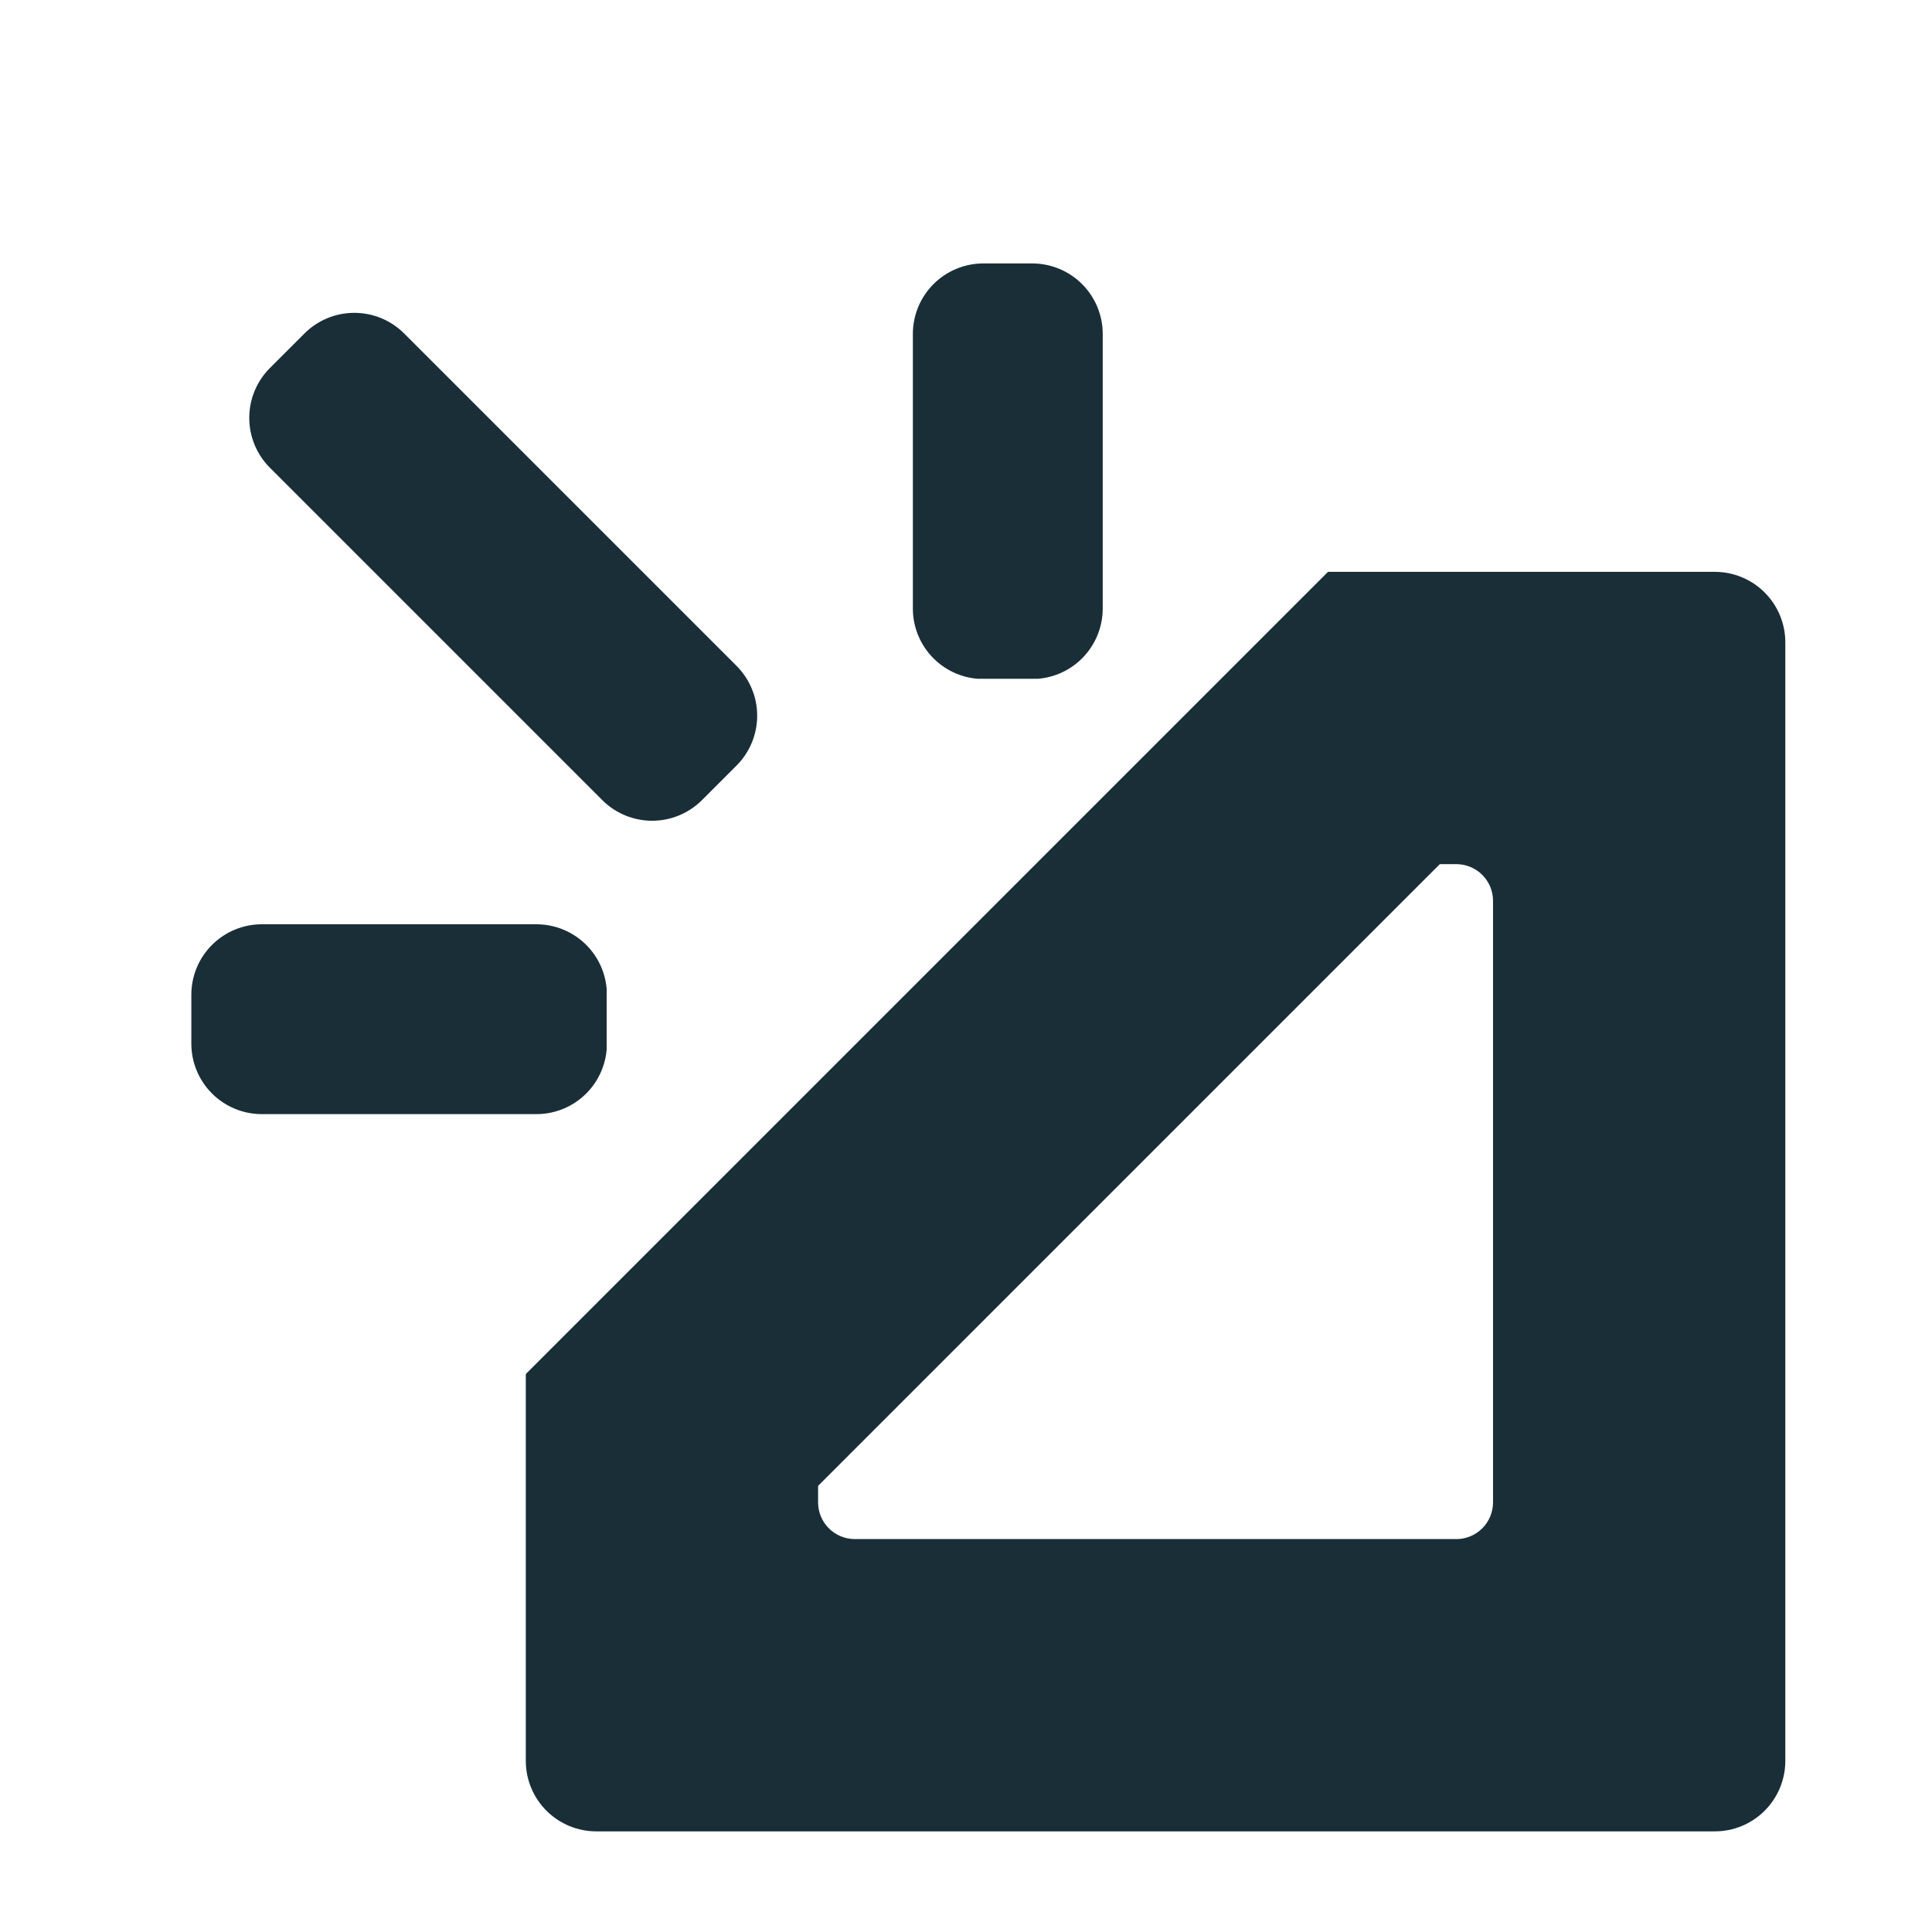
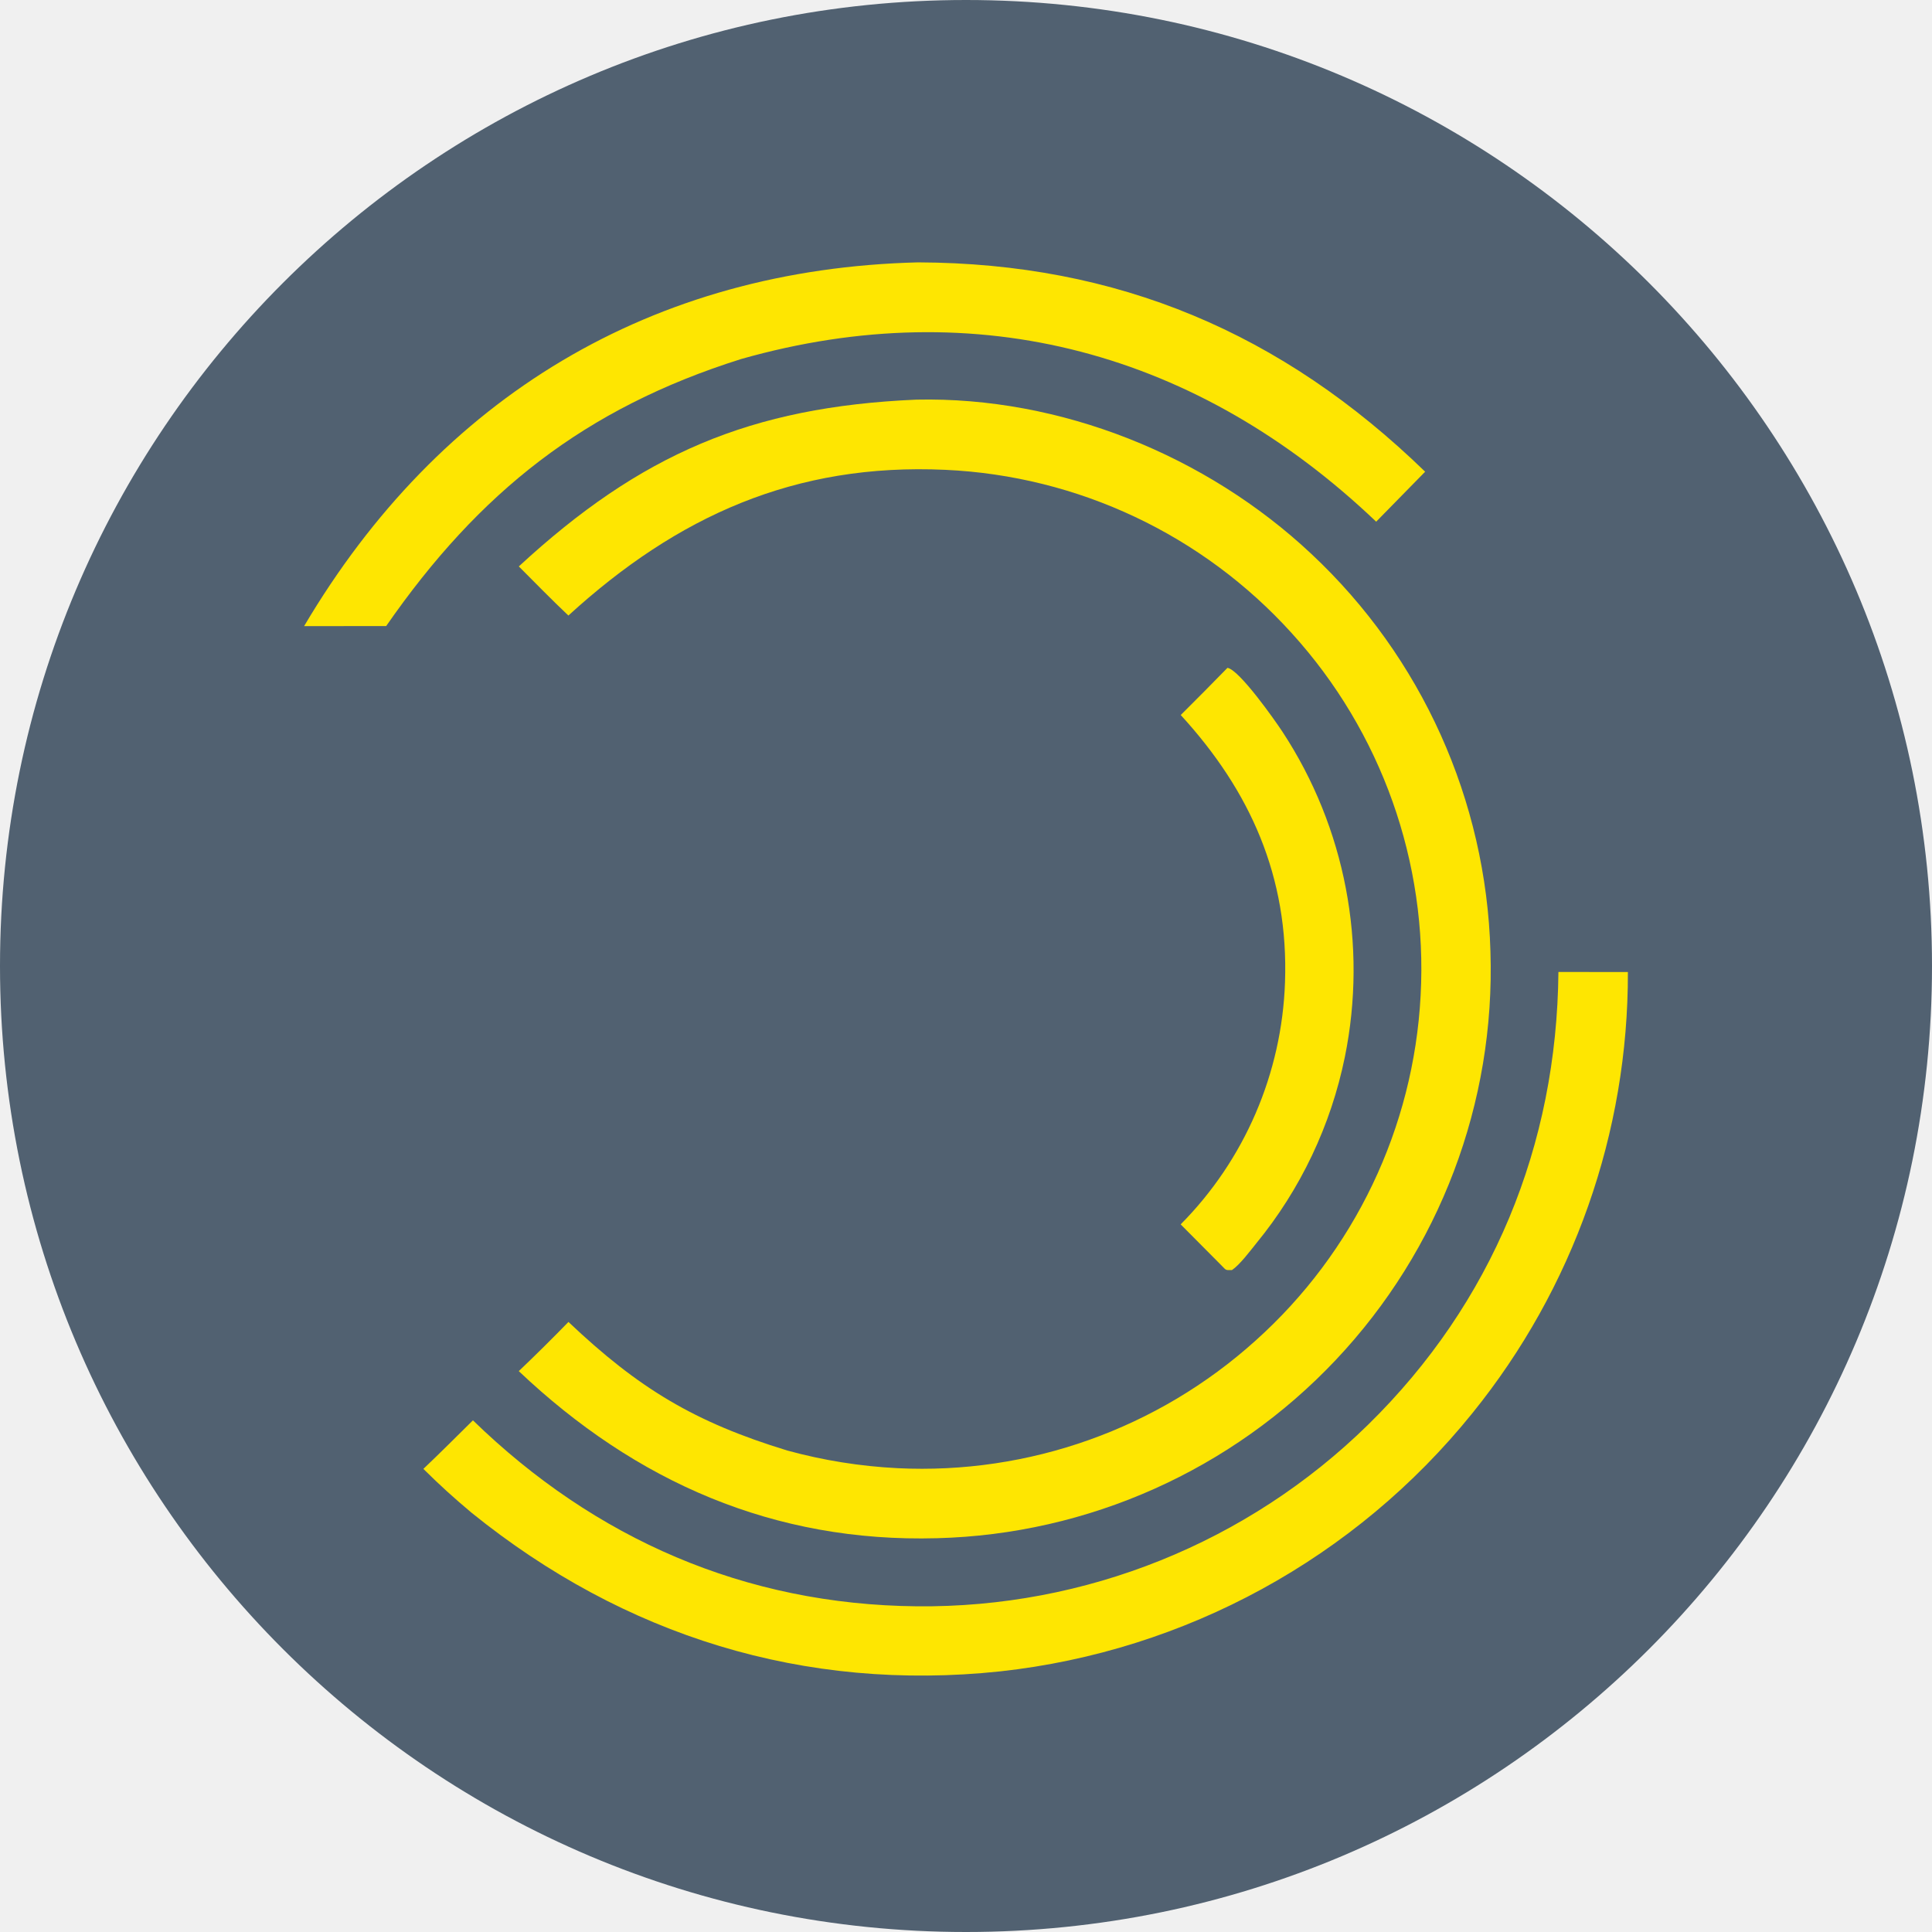
- <svg xmlns="http://www.w3.org/2000/svg" width="2000" zoomAndPan="magnify" viewBox="0 0 1500 1500" height="2000" preserveAspectRatio="xMidYMid meet" version="1.0">
-   <defs>
-     <clipPath id="9eac9b4bba">
-       <path d="M 408.227 443.977 L 1386.121 443.977 L 1386.121 1421.871 L 408.227 1421.871 Z M 408.227 443.977 " clip-rule="nonzero" />
-     </clipPath>
-     <clipPath id="749b193129">
-       <path d="M 462.977 443.977 L 1331.371 443.977 C 1345.895 443.977 1359.82 449.746 1370.086 460.016 C 1380.355 470.281 1386.121 484.207 1386.121 498.727 L 1386.121 1367.121 C 1386.121 1381.645 1380.355 1395.57 1370.086 1405.836 C 1359.82 1416.105 1345.895 1421.871 1331.371 1421.871 L 462.977 1421.871 C 448.457 1421.871 434.531 1416.105 424.266 1405.836 C 413.996 1395.57 408.227 1381.645 408.227 1367.121 L 408.227 498.727 C 408.227 484.207 413.996 470.281 424.266 460.016 C 434.531 449.746 448.457 443.977 462.977 443.977 Z M 462.977 443.977 " clip-rule="nonzero" />
-     </clipPath>
-     <clipPath id="4016d0dc5d">
-       <path d="M 0.227 0.977 L 978.121 0.977 L 978.121 978.871 L 0.227 978.871 Z M 0.227 0.977 " clip-rule="nonzero" />
-     </clipPath>
-     <clipPath id="37ababee3d">
-       <path d="M 54.977 0.977 L 923.371 0.977 C 937.895 0.977 951.82 6.746 962.086 17.016 C 972.355 27.281 978.121 41.207 978.121 55.727 L 978.121 924.121 C 978.121 938.645 972.355 952.57 962.086 962.836 C 951.82 973.105 937.895 978.871 923.371 978.871 L 54.977 978.871 C 40.457 978.871 26.531 973.105 16.266 962.836 C 5.996 952.57 0.227 938.645 0.227 924.121 L 0.227 55.727 C 0.227 41.207 5.996 27.281 16.266 17.016 C 26.531 6.746 40.457 0.977 54.977 0.977 Z M 54.977 0.977 " clip-rule="nonzero" />
-     </clipPath>
-     <clipPath id="6250248c9e">
-       <rect x="0" width="979" y="0" height="979" />
-     </clipPath>
-     <clipPath id="43941de312">
-       <path d="M 635.164 670.914 L 1159.188 670.914 L 1159.188 1194.938 L 635.164 1194.938 Z M 635.164 670.914 " clip-rule="nonzero" />
-     </clipPath>
-     <clipPath id="827a5850cf">
-       <path d="M 663.664 670.914 L 1130.688 670.914 C 1138.246 670.914 1145.496 673.914 1150.84 679.262 C 1156.184 684.605 1159.188 691.855 1159.188 699.414 L 1159.188 1166.438 C 1159.188 1173.996 1156.184 1181.246 1150.84 1186.59 C 1145.496 1191.934 1138.246 1194.938 1130.688 1194.938 L 663.664 1194.938 C 656.105 1194.938 648.855 1191.934 643.512 1186.59 C 638.164 1181.246 635.164 1173.996 635.164 1166.438 L 635.164 699.414 C 635.164 691.855 638.164 684.605 643.512 679.262 C 648.855 673.914 656.105 670.914 663.664 670.914 Z M 663.664 670.914 " clip-rule="nonzero" />
-     </clipPath>
-     <clipPath id="80432135c6">
-       <path d="M 0.164 0.914 L 524.188 0.914 L 524.188 524.938 L 0.164 524.938 Z M 0.164 0.914 " clip-rule="nonzero" />
-     </clipPath>
-     <clipPath id="447922ad1f">
-       <path d="M 28.664 0.914 L 495.688 0.914 C 503.246 0.914 510.496 3.914 515.84 9.262 C 521.184 14.605 524.188 21.855 524.188 29.414 L 524.188 496.438 C 524.188 503.996 521.184 511.246 515.84 516.59 C 510.496 521.934 503.246 524.938 495.688 524.938 L 28.664 524.938 C 21.105 524.938 13.855 521.934 8.512 516.59 C 3.164 511.246 0.164 503.996 0.164 496.438 L 0.164 29.414 C 0.164 21.855 3.164 14.605 8.512 9.262 C 13.855 3.914 21.105 0.914 28.664 0.914 Z M 28.664 0.914 " clip-rule="nonzero" />
-     </clipPath>
-     <clipPath id="ddd29a5c5a">
-       <rect x="0" width="525" y="0" height="525" />
-     </clipPath>
-     <clipPath id="a38dd4c50c">
-       <path d="M 440 481 L 1118 481 L 1118 1160 L 440 1160 Z M 440 481 " clip-rule="nonzero" />
-     </clipPath>
-     <clipPath id="8ff9b96ec9">
-       <path d="M 440.418 970.113 L 928.75 481.781 L 1117.879 670.906 L 629.547 1159.242 Z M 440.418 970.113 " clip-rule="nonzero" />
-     </clipPath>
-     <clipPath id="d56cd0a9a0">
-       <path d="M 0.398 0.68 L 677.922 0.68 L 677.922 678.441 L 0.398 678.441 Z M 0.398 0.68 " clip-rule="nonzero" />
-     </clipPath>
-     <clipPath id="a801b2ecac">
-       <path d="M 0.418 489.113 L 488.75 0.781 L 677.879 189.906 L 189.547 678.242 Z M 0.418 489.113 " clip-rule="nonzero" />
-     </clipPath>
-     <clipPath id="b24c7e621e">
-       <rect x="0" width="678" y="0" height="679" />
-     </clipPath>
-     <clipPath id="21204ed23d">
-       <path d="M 39 78 L 1088 78 L 1088 1127 L 39 1127 Z M 39 78 " clip-rule="nonzero" />
-     </clipPath>
-     <clipPath id="15bec9cabc">
-       <path d="M 39.426 816.738 L 778.043 78.121 L 1087.477 387.559 L 348.859 1126.176 Z M 39.426 816.738 " clip-rule="nonzero" />
-     </clipPath>
-     <clipPath id="312a73c963">
-       <path d="M 0.359 0 L 1048.68 0 L 1048.68 1048.32 L 0.359 1048.32 Z M 0.359 0 " clip-rule="nonzero" />
-     </clipPath>
-     <clipPath id="f389fabce6">
-       <path d="M 0.426 738.738 L 739.043 0.121 L 1048.477 309.559 L 309.859 1048.176 Z M 0.426 738.738 " clip-rule="nonzero" />
-     </clipPath>
-     <clipPath id="edced43b14">
-       <rect x="0" width="1049" y="0" height="1049" />
-     </clipPath>
-     <clipPath id="58ef874c5e">
-       <path d="M 708.742 204.531 L 856.148 204.531 L 856.148 527.559 L 708.742 527.559 Z M 708.742 204.531 " clip-rule="nonzero" />
-     </clipPath>
-     <clipPath id="fb838e0b0c">
-       <path d="M 763.492 204.531 L 801.398 204.531 C 815.918 204.531 829.844 210.297 840.113 220.566 C 850.379 230.832 856.148 244.758 856.148 259.281 L 856.148 472.441 C 856.148 486.961 850.379 500.887 840.113 511.156 C 829.844 521.422 815.918 527.191 801.398 527.191 L 763.492 527.191 C 748.969 527.191 735.043 521.422 724.777 511.156 C 714.508 500.887 708.742 486.961 708.742 472.441 L 708.742 259.281 C 708.742 244.758 714.508 230.832 724.777 220.566 C 735.043 210.297 748.969 204.531 763.492 204.531 Z M 763.492 204.531 " clip-rule="nonzero" />
-     </clipPath>
-     <clipPath id="30237449cc">
-       <path d="M 0.742 0.531 L 148.148 0.531 L 148.148 323 L 0.742 323 Z M 0.742 0.531 " clip-rule="nonzero" />
-     </clipPath>
-     <clipPath id="95f9013eee">
-       <path d="M 55.492 0.531 L 93.398 0.531 C 107.918 0.531 121.844 6.297 132.113 16.566 C 142.379 26.832 148.148 40.758 148.148 55.281 L 148.148 268.441 C 148.148 282.961 142.379 296.887 132.113 307.156 C 121.844 317.422 107.918 323.191 93.398 323.191 L 55.492 323.191 C 40.969 323.191 27.043 317.422 16.777 307.156 C 6.508 296.887 0.742 282.961 0.742 268.441 L 0.742 55.281 C 0.742 40.758 6.508 26.832 16.777 16.566 C 27.043 6.297 40.969 0.531 55.492 0.531 Z M 55.492 0.531 " clip-rule="nonzero" />
-     </clipPath>
-     <clipPath id="49439d696a">
-       <rect x="0" width="149" y="0" height="324" />
-     </clipPath>
-     <clipPath id="ba1fc07d92">
-       <path d="M 193 242 L 588 242 L 588 638 L 193 638 Z M 193 242 " clip-rule="nonzero" />
-     </clipPath>
-     <clipPath id="e5caaa82f1">
-       <path d="M 170.848 324.441 L 275.078 220.207 L 610.578 555.707 L 506.348 659.941 Z M 170.848 324.441 " clip-rule="nonzero" />
-     </clipPath>
-     <clipPath id="c0d5a8c56c">
-       <path d="M 209.559 285.727 L 236.363 258.922 C 246.633 248.652 260.559 242.887 275.078 242.887 C 289.602 242.887 303.527 248.652 313.793 258.922 L 571.836 516.965 C 582.102 527.23 587.871 541.156 587.871 555.676 C 587.871 570.199 582.102 584.125 571.836 594.391 L 545.031 621.195 C 534.762 631.465 520.836 637.23 506.316 637.23 C 491.797 637.23 477.871 631.465 467.602 621.195 L 209.559 363.152 C 199.293 352.887 193.523 338.961 193.523 324.441 C 193.523 309.918 199.293 295.992 209.559 285.727 Z M 209.559 285.727 " clip-rule="nonzero" />
-     </clipPath>
-     <clipPath id="6c43420aea">
-       <path d="M 0.441 0.879 L 395 0.879 L 395 395.441 L 0.441 395.441 Z M 0.441 0.879 " clip-rule="nonzero" />
-     </clipPath>
-     <clipPath id="e9851af746">
-       <path d="M -22.152 82.441 L 82.078 -21.793 L 417.578 313.707 L 313.348 417.941 Z M -22.152 82.441 " clip-rule="nonzero" />
-     </clipPath>
-     <clipPath id="a270e4238c">
-       <path d="M 16.559 43.727 L 43.363 16.922 C 53.633 6.652 67.559 0.887 82.078 0.887 C 96.602 0.887 110.527 6.652 120.793 16.922 L 378.836 274.965 C 389.102 285.23 394.871 299.156 394.871 313.676 C 394.871 328.199 389.102 342.125 378.836 352.391 L 352.031 379.195 C 341.762 389.465 327.836 395.23 313.316 395.23 C 298.797 395.23 284.871 389.465 274.602 379.195 L 16.559 121.152 C 6.293 110.887 0.523 96.961 0.523 82.441 C 0.523 67.918 6.293 53.992 16.559 43.727 Z M 16.559 43.727 " clip-rule="nonzero" />
-     </clipPath>
-     <clipPath id="dfa6fac2b9">
-       <rect x="0" width="395" y="0" height="396" />
-     </clipPath>
-     <clipPath id="a76e33b600">
-       <path d="M 148.551 717.602 L 471.578 717.602 L 471.578 865.008 L 148.551 865.008 Z M 148.551 717.602 " clip-rule="nonzero" />
-     </clipPath>
-     <clipPath id="ed81b95520">
-       <path d="M 148.551 810.258 L 148.551 772.352 C 148.551 757.828 154.316 743.902 164.586 733.637 C 174.852 723.367 188.777 717.602 203.301 717.602 L 416.461 717.602 C 430.98 717.602 444.906 723.367 455.176 733.637 C 465.441 743.902 471.211 757.828 471.211 772.352 L 471.211 810.258 C 471.211 824.777 465.441 838.703 455.176 848.973 C 444.906 859.238 430.98 865.008 416.461 865.008 L 203.301 865.008 C 188.777 865.008 174.852 859.238 164.586 848.973 C 154.316 838.703 148.551 824.777 148.551 810.258 Z M 148.551 810.258 " clip-rule="nonzero" />
-     </clipPath>
-     <clipPath id="0043a5c36e">
-       <path d="M 0.551 0.602 L 323.359 0.602 L 323.359 148.008 L 0.551 148.008 Z M 0.551 0.602 " clip-rule="nonzero" />
-     </clipPath>
-     <clipPath id="6896864dae">
-       <path d="M 0.551 93.258 L 0.551 55.352 C 0.551 40.828 6.316 26.902 16.586 16.637 C 26.852 6.367 40.777 0.602 55.301 0.602 L 268.461 0.602 C 282.98 0.602 296.906 6.367 307.176 16.637 C 317.441 26.902 323.211 40.828 323.211 55.352 L 323.211 93.258 C 323.211 107.777 317.441 121.703 307.176 131.973 C 296.906 142.238 282.98 148.008 268.461 148.008 L 55.301 148.008 C 40.777 148.008 26.852 142.238 16.586 131.973 C 6.316 121.703 0.551 107.777 0.551 93.258 Z M 0.551 93.258 " clip-rule="nonzero" />
-     </clipPath>
-     <clipPath id="90df203613">
-       <rect x="0" width="324" y="0" height="149" />
-     </clipPath>
-   </defs>
-   <rect x="-150" width="1800" fill="#ffffff" y="-150" height="1800" fill-opacity="1" />
-   <rect x="-150" width="1800" fill="#ffffff" y="-150" height="1800" fill-opacity="1" />
-   <g clip-path="url(#9eac9b4bba)">
-     <g clip-path="url(#749b193129)">
-       <g transform="matrix(1, 0, 0, 1, 408, 443)">
-         <g clip-path="url(#6250248c9e)">
-           <g clip-path="url(#4016d0dc5d)">
-             <g clip-path="url(#37ababee3d)">
-               <path fill="#1a2e38" d="M 0.227 0.977 L 978.121 0.977 L 978.121 978.871 L 0.227 978.871 Z M 0.227 0.977 " fill-opacity="1" fill-rule="nonzero" />
-             </g>
-           </g>
-         </g>
-       </g>
-     </g>
-   </g>
-   <g clip-path="url(#43941de312)">
-     <g clip-path="url(#827a5850cf)">
-       <g transform="matrix(1, 0, 0, 1, 635, 670)">
-         <g clip-path="url(#ddd29a5c5a)">
-           <g clip-path="url(#80432135c6)">
-             <g clip-path="url(#447922ad1f)">
-               <path fill="#ffffff" d="M 0.164 0.914 L 524.188 0.914 L 524.188 524.938 L 0.164 524.938 Z M 0.164 0.914 " fill-opacity="1" fill-rule="nonzero" />
-             </g>
-           </g>
-         </g>
-       </g>
-     </g>
-   </g>
-   <g clip-path="url(#a38dd4c50c)">
-     <g clip-path="url(#8ff9b96ec9)">
-       <g transform="matrix(1, 0, 0, 1, 440, 481)">
-         <g clip-path="url(#b24c7e621e)">
-           <g clip-path="url(#d56cd0a9a0)">
-             <g clip-path="url(#a801b2ecac)">
-               <path fill="#1a2e38" d="M 0.418 489.113 L 488.75 0.781 L 677.875 189.91 L 189.547 678.242 Z M 0.418 489.113 " fill-opacity="1" fill-rule="nonzero" />
-             </g>
-           </g>
-         </g>
-       </g>
-     </g>
-   </g>
-   <g clip-path="url(#21204ed23d)">
-     <g clip-path="url(#15bec9cabc)">
-       <g transform="matrix(1, 0, 0, 1, 39, 78)">
-         <g clip-path="url(#edced43b14)">
-           <g clip-path="url(#312a73c963)">
-             <g clip-path="url(#f389fabce6)">
-               <path fill="#ffffff" d="M 0.426 738.738 L 738.961 0.203 L 1048.395 309.641 L 309.859 1048.176 Z M 0.426 738.738 " fill-opacity="1" fill-rule="nonzero" />
-             </g>
-           </g>
-         </g>
-       </g>
-     </g>
-   </g>
-   <g clip-path="url(#58ef874c5e)">
-     <g clip-path="url(#fb838e0b0c)">
-       <g transform="matrix(1, 0, 0, 1, 708, 204)">
-         <g clip-path="url(#49439d696a)">
-           <g clip-path="url(#30237449cc)">
-             <g clip-path="url(#95f9013eee)">
-               <path fill="#1a2e38" d="M 0.742 0.531 L 148.148 0.531 L 148.148 322.984 L 0.742 322.984 Z M 0.742 0.531 " fill-opacity="1" fill-rule="nonzero" />
-             </g>
-           </g>
-         </g>
-       </g>
-     </g>
-   </g>
-   <g clip-path="url(#ba1fc07d92)">
-     <g clip-path="url(#e5caaa82f1)">
-       <g clip-path="url(#c0d5a8c56c)">
-         <g transform="matrix(1, 0, 0, 1, 193, 242)">
-           <g clip-path="url(#dfa6fac2b9)">
-             <g clip-path="url(#6c43420aea)">
-               <g clip-path="url(#e9851af746)">
-                 <g clip-path="url(#a270e4238c)">
-                   <path fill="#1a2e38" d="M -22.152 82.441 L 82.078 -21.793 L 417.578 313.707 L 313.348 417.941 Z M -22.152 82.441 " fill-opacity="1" fill-rule="nonzero" />
-                 </g>
-               </g>
-             </g>
-           </g>
-         </g>
-       </g>
-     </g>
-   </g>
-   <g clip-path="url(#a76e33b600)">
-     <g clip-path="url(#ed81b95520)">
-       <g transform="matrix(1, 0, 0, 1, 148, 717)">
-         <g clip-path="url(#90df203613)">
-           <g clip-path="url(#0043a5c36e)">
-             <g clip-path="url(#6896864dae)">
-               <path fill="#1a2e38" d="M 0.551 148.008 L 0.551 0.602 L 323.004 0.602 L 323.004 148.008 Z M 0.551 148.008 " fill-opacity="1" fill-rule="nonzero" />
-             </g>
-           </g>
-         </g>
-       </g>
-     </g>
-   </g>
+ <svg xmlns="http://www.w3.org/2000/svg" width="324" height="324" viewBox="0 0 324 324" fill="none">
+   <circle cx="162" cy="162" r="162" fill="#516171" />
+   <path d="M153.672 67.02C177.887 66.492 202.319 76.362 219.932 92.905C238.423 110.219 249.232 134.218 249.95 159.557C250.774 184.942 241.438 209.606 224.012 228.066C206.58 246.544 182.511 257.304 157.131 257.961C129.823 258.718 106.616 248.53 87 229.94C89.83 227.245 92.607 224.495 95.331 221.692C107.074 232.828 116.481 238.51 132.035 243.257C138.065 244.91 144.262 245.902 150.508 246.216C172.56 247.304 194.148 239.614 210.557 224.824C227.109 209.991 237.073 189.164 238.242 166.954C239.449 144.623 231.665 122.739 216.637 106.195C201.694 89.668 180.774 79.802 158.53 78.791C133.31 77.631 113.577 86.553 95.32 103.227C92.511 100.572 89.745 97.732 87.007 94.99C107.405 76.155 125.874 68.219 153.672 67.02Z" fill="#FEE601" />
+   <path d="M261.35 163L273 163.015C273.074 189.93 263.866 216.051 246.92 236.991C227.309 261.314 198.831 276.885 167.734 280.293C134.866 283.769 104.658 274.358 79.085 253.692C76.01 251.105 73.87 249.172 71 246.335C73.774 243.71 76.584 240.88 79.312 238.194C99.769 258.091 124.949 269.101 153.739 269.38C182.016 269.671 209.244 258.72 229.414 238.945C250.264 218.527 261.092 192.061 261.35 163Z" fill="#FEE601" />
+   <path d="M153.972 44C187.377 44.12 215.014 55.809 239 79.106L230.786 87.487C201.003 59.118 164 48.943 124.296 60.208C98.049 68.471 80.352 82.523 64.758 104.995L51 105C73.749 66.514 109.368 45.1 153.972 44Z" fill="#FEE601" />
+   <path d="M205.848 112C207.843 112.315 213.847 120.848 215.087 122.745C225.608 138.782 229.368 158.403 225.535 177.256C223.194 188.73 218.103 199.448 210.712 208.469C209.657 209.78 207.91 212.118 206.603 212.991C205.314 213.02 205.726 213.046 204.52 211.892L198 205.33C208.717 194.532 214.975 180.012 215.499 164.718C216.118 147.048 209.692 132.651 198.01 119.91C200.645 117.295 203.259 114.658 205.848 112Z" fill="#FEE601" />
</svg>
